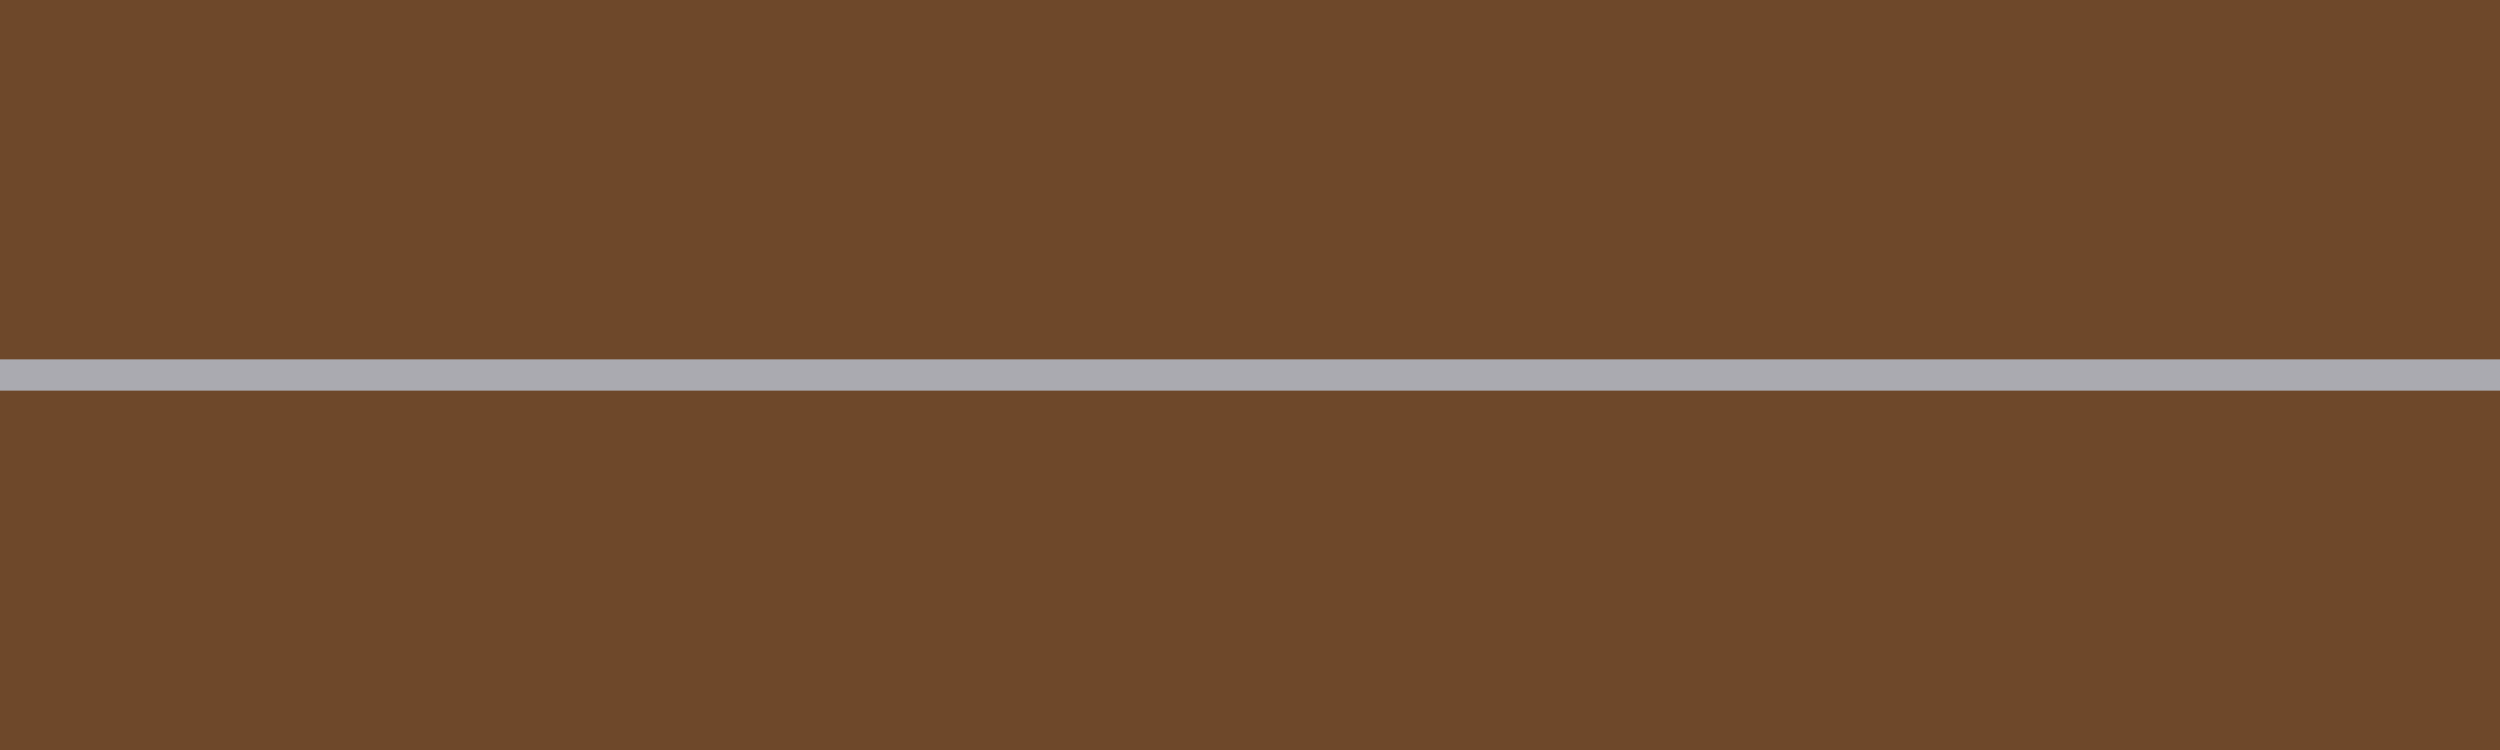
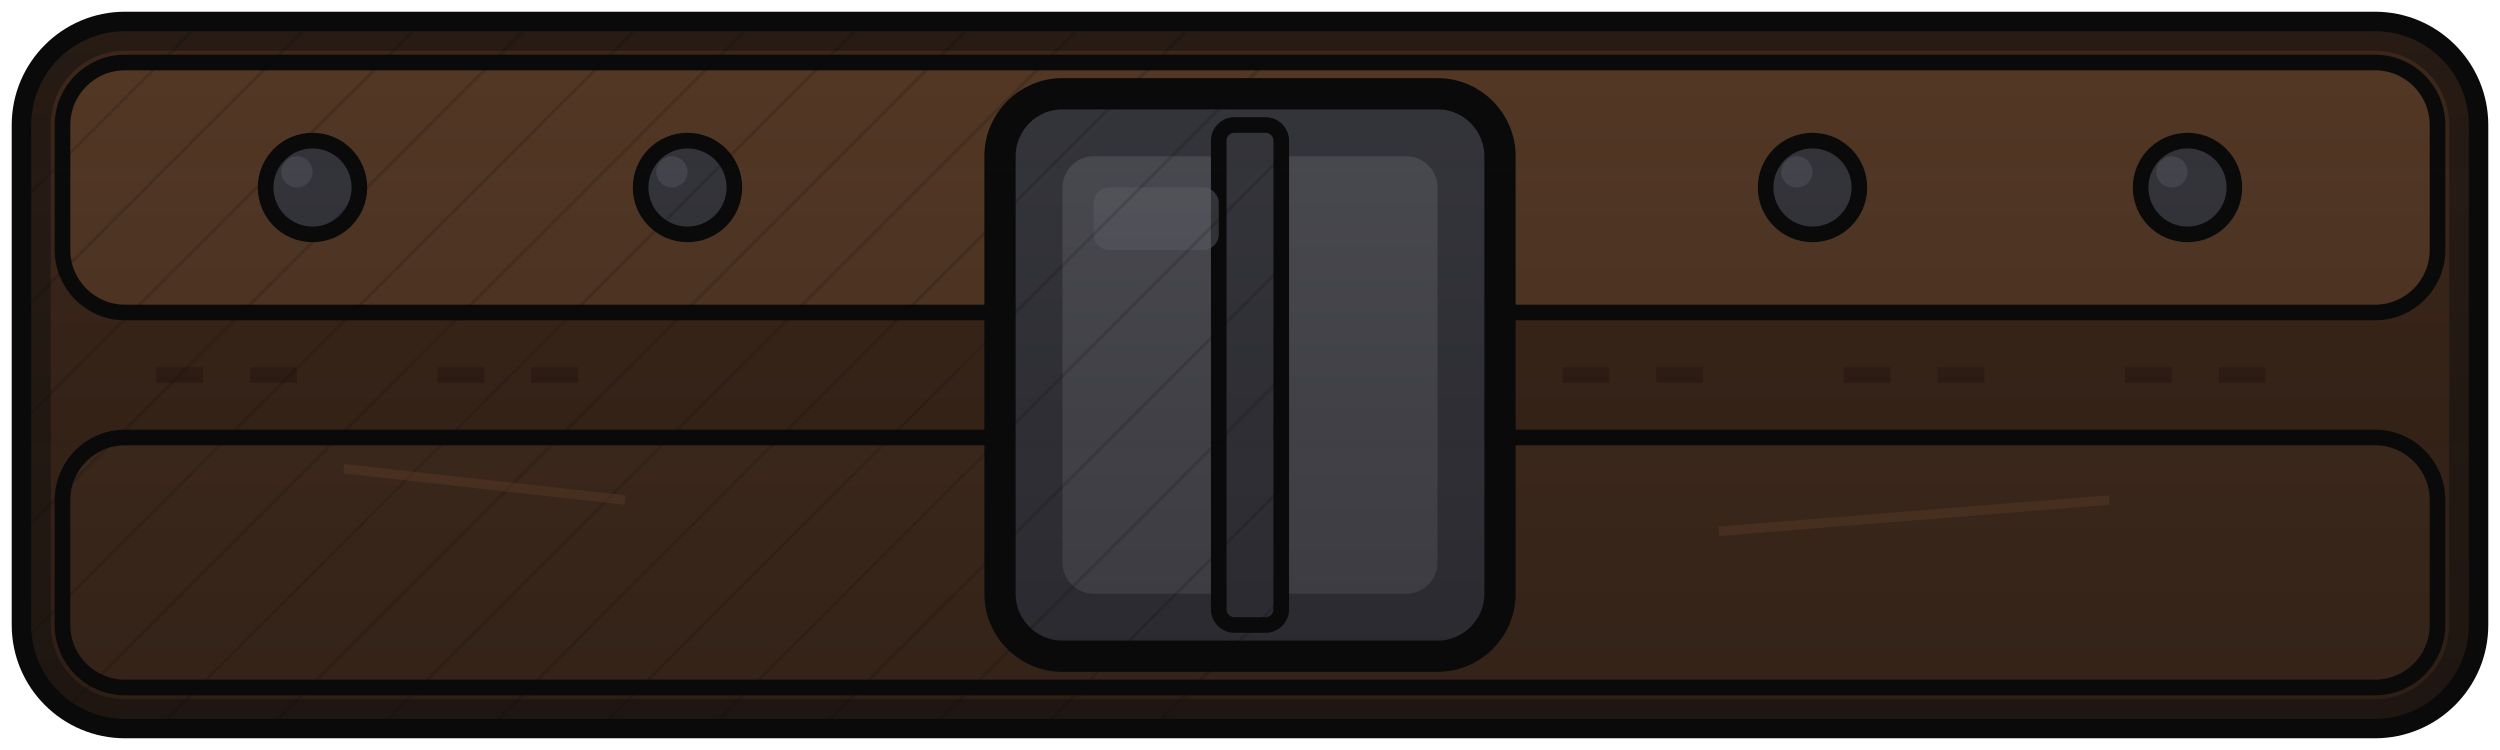
<svg xmlns="http://www.w3.org/2000/svg" viewBox="0 0 160 48" width="160" height="48">
-   <rect width="160" height="48" fill="#6e482a" />
-   <line x1="0" y1="24" x2="160" y2="24" stroke="#aaaab0" stroke-width="2" />
+   <defs>
+     <linearGradient id="belt-shadow" x1="0" y1="0" x2="0" y2="1">
+       <stop offset="0%" stop-color="#0a0a0a" stop-opacity="0.1" />
+       <stop offset="100%" stop-color="#0a0a0a" stop-opacity="0.35" />
+     </linearGradient>
+     <pattern id="belt-hatch" patternUnits="userSpaceOnUse" width="5" height="5" patternTransform="rotate(45)">
+       <line x1="0" y1="0" x2="0" y2="5" stroke="#0a0a0a" stroke-width="0.4" opacity="0.15" />
+     </pattern>
+   </defs>
+   <rect x="2" y="2" width="156" height="44" rx="6" fill="#3a2518" stroke="#0a0a0a" stroke-width="2.5" />
+   <rect x="2" y="2" width="156" height="44" rx="6" fill="#4a3020" opacity="0.5" />
+   <rect x="4" y="4" width="152" height="16" rx="4" fill="#5c3d28" stroke="#0a0a0a" stroke-width="1" />
+   <rect x="4" y="28" width="152" height="16" rx="4" fill="#4a3020" stroke="#0a0a0a" stroke-width="1" />
+   <rect x="64" y="6" width="32" height="36" rx="4" fill="#3a3a42" stroke="#0a0a0a" stroke-width="2" />
+   <rect x="68" y="10" width="24" height="28" rx="2" fill="#52525a" />
+   <rect x="78" y="8" width="4" height="32" rx="1" fill="#3a3a42" stroke="#0a0a0a" stroke-width="1" />
+   <rect x="70" y="12" width="8" height="4" rx="1" fill="#6a6a74" opacity="0.5" />
+   <circle cx="20" cy="12" r="3" fill="#3a3a42" stroke="#0a0a0a" stroke-width="1" />
+   <circle cx="44" cy="12" r="3" fill="#3a3a42" stroke="#0a0a0a" stroke-width="1" />
+   <circle cx="116" cy="12" r="3" fill="#3a3a42" stroke="#0a0a0a" stroke-width="1" />
+   <circle cx="140" cy="12" r="3" fill="#3a3a42" stroke="#0a0a0a" stroke-width="1" />
+   <circle cx="19" cy="11" r="1" fill="#6a6a74" opacity="0.4" />
+   <circle cx="43" cy="11" r="1" fill="#6a6a74" opacity="0.4" />
+   <circle cx="115" cy="11" r="1" fill="#6a6a74" opacity="0.4" />
+   <circle cx="139" cy="11" r="1" fill="#6a6a74" opacity="0.4" />
+   <path d="M10 24 L20 24 M28 24 L38 24 M100 24 L110 24 M118 24 L128 24 M136 24 L146 24" stroke="#2a1810" stroke-width="1" fill="none" stroke-dasharray="3,3" opacity="0.5" />
+   <rect x="2" y="2" width="156" height="44" rx="6" fill="url(#belt-shadow)" />
+   <rect x="2" y="2" width="80" height="44" rx="6" fill="url(#belt-hatch)" />
+   <path d="M22 30 L40 32" stroke="#5c3d28" stroke-width="0.6" fill="none" opacity="0.4" />
+   <path d="M110 34 L135 32" stroke="#5c3d28" stroke-width="0.6" fill="none" opacity="0.4" />
</svg>
